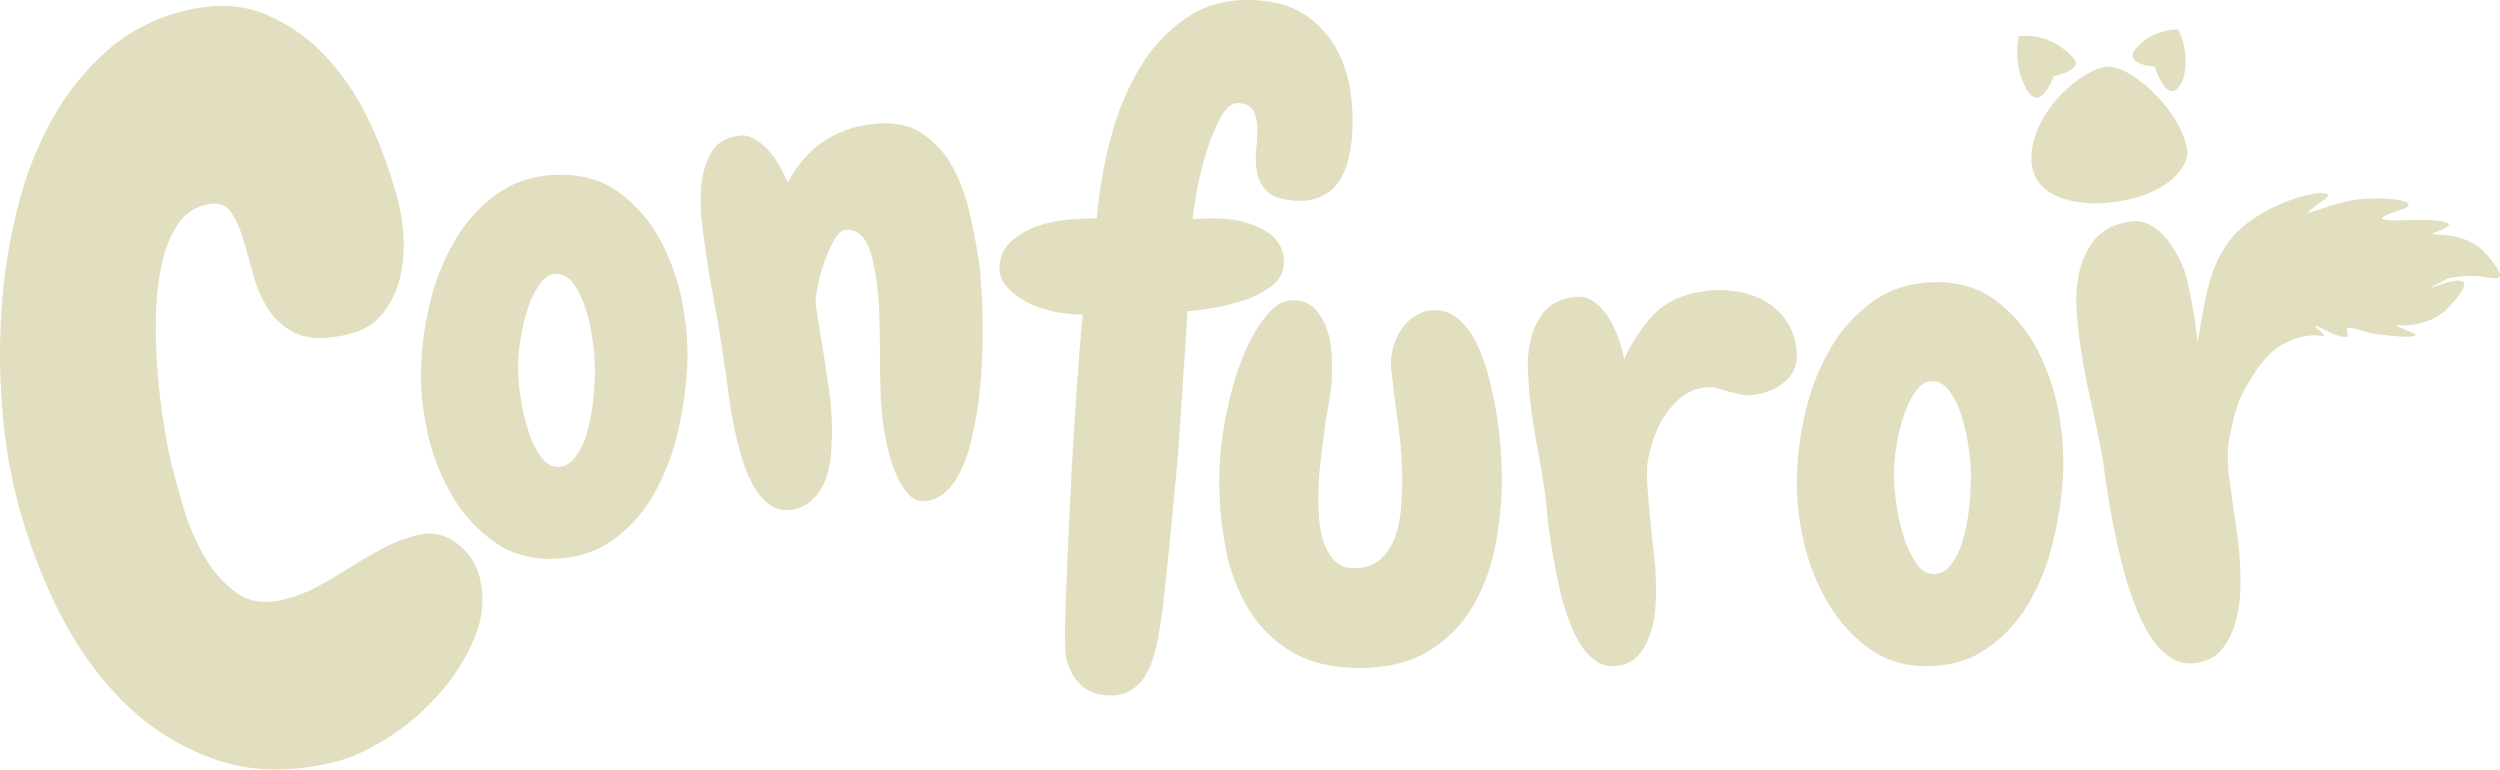
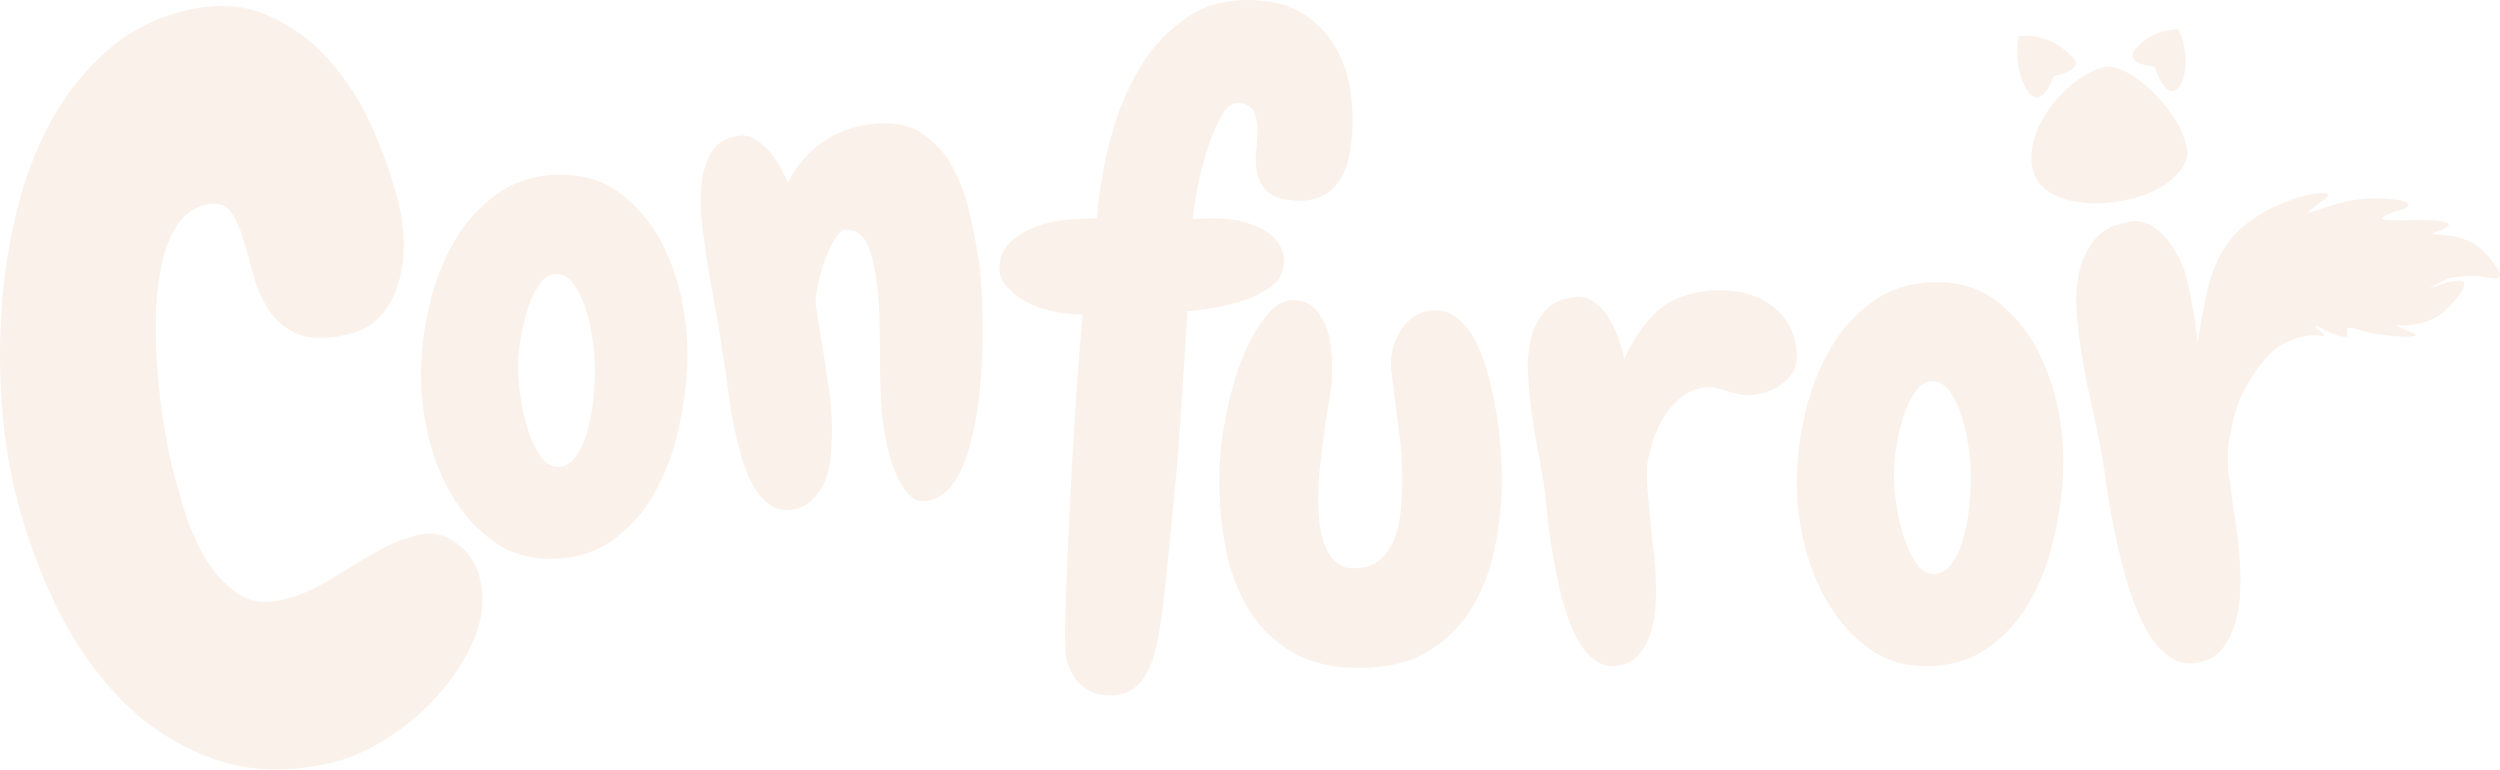
- <svg xmlns="http://www.w3.org/2000/svg" viewBox="0 0 1719.95 529.39" fill="#E2DEC0">
+ <svg xmlns="http://www.w3.org/2000/svg" viewBox="0 0 1719.95 529.39" fill="#FBF1EB">
  <path d="M274.45,140.65a124.56,124.56,0,0,1,3.28,25.93,91.51,91.51,0,0,1-3.17,26.86,61.36,61.36,0,0,1-11.81,22.91q-8.26,10-22.77,13.54-22.09,5.37-34.73.07a43.52,43.52,0,0,1-20-16.2,80.54,80.54,0,0,1-10.93-24.41q-3.63-13.47-7.15-25.33t-8.91-18.89q-5.4-7-16.74-4.29a31.72,31.72,0,0,0-19.86,14.5Q114.42,166.8,111,183a185.54,185.54,0,0,0-3.74,35.64q-.3,19.47,1.23,38.12t4.17,35.07q2.63,16.41,5.09,26.49,3.21,13.26,8.6,31.32a150.4,150.4,0,0,0,14.49,33.57,78.73,78.73,0,0,0,22,24.72q12.91,9.24,31.86,4.63a98.73,98.73,0,0,0,23.92-9.11q11.2-6.06,22.22-13.08t22.53-13.15A103.32,103.32,0,0,1,287.53,368q14.5-3.51,26.81,5.86a41.74,41.74,0,0,1,15.82,23.89q4.89,20.21-3.51,40.61a139.11,139.11,0,0,1-23.81,38.18,164.52,164.52,0,0,1-35.33,30.63q-19.94,12.85-37.6,17.14-45.43,11-82-1.83a166.4,166.4,0,0,1-64-40.6q-27.39-27.75-45.65-65.76a393.13,393.13,0,0,1-27.89-77.75,379,379,0,0,1-9-59.28A452.54,452.54,0,0,1,1.13,212a393.46,393.46,0,0,1,10.63-67.72,250.64,250.64,0,0,1,23.5-61.19,179.28,179.28,0,0,1,38.13-48Q96.19,14.87,127.76,7.2q30.9-7.5,55.5,2.9a119.6,119.6,0,0,1,42.94,31,180.57,180.57,0,0,1,30.23,47.46A311.51,311.51,0,0,1,274.45,140.65Z" />
  <path d="M378.55,384.49q-22.14,0-38.62-11.71a102,102,0,0,1-27.77-29.94,142.36,142.36,0,0,1-16.9-40.57,178.87,178.87,0,0,1-5.64-44,211.06,211.06,0,0,1,5.64-47.56A159.41,159.41,0,0,1,312.62,166a102.61,102.61,0,0,1,29.94-33q18.21-12.8,43.39-12.8,24.29,0,41.44,13.23a100.32,100.32,0,0,1,27.55,33,151.12,151.12,0,0,1,14.75,43.17,181.49,181.49,0,0,1,3,44.26,249.43,249.43,0,0,1-7.16,46.43,152.43,152.43,0,0,1-17.12,42.13,96.19,96.19,0,0,1-28.64,30.37Q402.4,384.5,378.55,384.49Zm4.34-196.12q-6.51,0-11.5,6.94a61.47,61.47,0,0,0-8.24,16.92,134.18,134.18,0,0,0-5,21,125.1,125.1,0,0,0-1.74,19.31,142.12,142.12,0,0,0,2,22.56,135.1,135.1,0,0,0,5.42,22.35,61.31,61.31,0,0,0,8.43,17q5,6.74,11.5,6.73,6.93,0,11.93-6.51a51.51,51.51,0,0,0,8-16.49A121,121,0,0,0,408,276.26a208.58,208.58,0,0,0,1.3-22.35,142.1,142.1,0,0,0-1.74-21,135.25,135.25,0,0,0-5-21.48,55.21,55.21,0,0,0-8.24-16.49Q389.39,188.37,382.89,188.37Z" />
  <path d="M637.43,344.71q-7.32,1.1-12.58-4.93a50.62,50.62,0,0,1-8.7-14.28,103.3,103.3,0,0,1-5.38-17q-1.95-8.7-2.66-13.42a221.83,221.83,0,0,1-2.33-26q-.42-13.09-.4-26.26t-.4-26.26a224.39,224.39,0,0,0-2.33-26q-.78-5.15-2.09-11.09a58,58,0,0,0-3.64-11,20,20,0,0,0-6.25-8.06,12.35,12.35,0,0,0-9.52-2.09q-3.87.59-7.66,7.5a95.83,95.83,0,0,0-6.69,15.47,126.77,126.77,0,0,0-4.5,16.9q-1.62,8.37-1,12.22,1.41,9.45,3.06,19.06t3.12,19.5l3.71,24.89q.72,7.8,1.08,16.07a147,147,0,0,1-.21,16.26,84.46,84.46,0,0,1-1.66,15.38A47.24,47.24,0,0,1,565.6,335a35.72,35.72,0,0,1-8.34,10.27,25.18,25.18,0,0,1-12.79,5.41,19.34,19.34,0,0,1-15-3.47,41.38,41.38,0,0,1-11.16-13,87.66,87.66,0,0,1-7.87-19q-3.18-10.74-5.37-21.17t-3.31-19.25q-1.1-8.82-1.87-14l-3-20.17q-2.43-16.31-5.44-32.09t-5.37-31.66q-1.29-8.58-3-21.92a121.13,121.13,0,0,1-.65-26.44,57.46,57.46,0,0,1,6.64-23.14q5.52-10,18.83-12a16.72,16.72,0,0,1,11.3,2.26A42.18,42.18,0,0,1,529,103.8a60.1,60.1,0,0,1,7.8,11.12q3.3,6.09,5.31,10.62a84.11,84.11,0,0,1,8.33-13.1,69.76,69.76,0,0,1,26.9-21.12,76.31,76.31,0,0,1,20.22-5.64q21.88-3.24,35.73,5.44a63.15,63.15,0,0,1,21.92,23.49,123.08,123.08,0,0,1,12.08,32.64q4,17.83,6.15,32.43,1.08,7.31,1.94,21.87t.65,32.37q-.21,17.81-2.2,36.74a234.75,234.75,0,0,1-6.21,34.92q-4.2,16-11.59,26.73T637.43,344.71Z" />
  <path d="M929.91,96.51a88.68,88.68,0,0,1-3.43,17.17,38.63,38.63,0,0,1-7.43,13.88,30,30,0,0,1-12.42,8.57q-7.51,2.84-18,1.76-11.91-1.2-17.13-6.55a24.2,24.2,0,0,1-6.67-12.44,50.21,50.21,0,0,1-.62-15.18c.52-5,.79-10,.81-15a28.17,28.17,0,0,0-2.38-12q-2.37-5-10-5.82-7.14-.72-12.78,9.73a135.75,135.75,0,0,0-10,24.42,220.16,220.16,0,0,0-6.6,27.39q-2.34,13.44-2.82,18.19,6.27-.3,12.07-.45a101.53,101.53,0,0,1,12.45.55,71.61,71.61,0,0,1,13.66,2.83,53.77,53.77,0,0,1,12.91,5.88,26.59,26.59,0,0,1,9.13,9.57,23.32,23.32,0,0,1,2.43,13.92q-.84,8.52-8.94,14.43a66.07,66.07,0,0,1-18.76,9.36A146.8,146.8,0,0,1,833.92,212a157.79,157.79,0,0,1-17,2.1c-1.28,21.94-5.78,93.58-8,115.74-2.13,20.9-7,76.21-10.08,96.37-1.64,9.75-4.09,33.95-16.06,45.06-5.82,5.41-12.61,8-22.44,7a28.87,28.87,0,0,1-13.5-4.5,28.33,28.33,0,0,1-8.67-9.29A41.7,41.7,0,0,1,733.38,452c-1-4.58-.6-23.42-.43-28.2.31-19.12,3.31-80.81,4.31-100.07s5.38-88.09,7.67-107.38a43.81,43.81,0,0,1-6.48-.18l-6.43-.66a81.41,81.41,0,0,1-13.66-2.83,59.14,59.14,0,0,1-15-6.56A46,46,0,0,1,691.64,196a18.07,18.07,0,0,1-3.88-13.83,24.43,24.43,0,0,1,8.7-16.87,55.65,55.65,0,0,1,17.85-9.93,84.27,84.27,0,0,1,21.13-4.32q10.9-.78,19.1-.93l.78-7.6A315.68,315.68,0,0,1,764.7,93.1,180.08,180.08,0,0,1,785,45.26a105.71,105.71,0,0,1,33.85-34.7q20.56-13,50.1-10Q887.5,2.47,900,11.65a68.08,68.08,0,0,1,19.82,22.66,86.31,86.31,0,0,1,9.47,29.76A138.07,138.07,0,0,1,929.91,96.51Z" />
  <path d="M1033.26,329.38a236.87,236.87,0,0,1-4.77,47.29,128.94,128.94,0,0,1-16.06,41.87,87.25,87.25,0,0,1-30.17,29.73q-18.88,11.28-47.08,11.28-27.78,0-46.42-11.07A84.63,84.63,0,0,1,859,419.19,125.83,125.83,0,0,1,843.42,378a240.11,240.11,0,0,1-4.55-46.86,222.56,222.56,0,0,1,6-51.67q1.29-6.93,5-19.31a154.92,154.92,0,0,1,9.54-24.3,93.84,93.84,0,0,1,13.45-20.61q7.58-8.67,16.7-8.68,8.67,0,13.88,4.77a34.14,34.14,0,0,1,8.25,11.93,54,54,0,0,1,3.9,15.19A135.88,135.88,0,0,1,916.5,253,124,124,0,0,1,915,272.5q-1.53,9.56-3.25,19.09-1.74,13-3.26,26a223.66,223.66,0,0,0-1.52,26q0,6.51.65,14.54a60.58,60.58,0,0,0,3.25,15.4,33.69,33.69,0,0,0,7.38,12.37q4.77,5,13.45,5,11.28,0,18-6.07a36.77,36.77,0,0,0,10-15.19,77.18,77.18,0,0,0,4.12-19.53q.86-10.41.87-19.09a269.38,269.38,0,0,0-2.6-37.53q-2.61-18.44-4.77-37.53a31.58,31.58,0,0,1-.44-6.07,42.3,42.3,0,0,1,8.25-24.73,31.43,31.43,0,0,1,9.54-8.46,24.74,24.74,0,0,1,12.58-3.26,24.47,24.47,0,0,1,16.93,6.73,54.61,54.61,0,0,1,12.36,17.35,129.81,129.81,0,0,1,8.24,23.92q3.24,13.24,5.21,26t2.6,24.08Q1033.26,322.89,1033.26,329.38Z" />
  <path d="M1658.49,228.36c14.77,6.07-24.29,2.36-31.72-.24-25.27-8.83-.15,8.73-19.72,2.33-5.5-1.8-9.59-5.23-13.6-6.11s10.66,8,3.33,6.69c-11.36-2-26.54,4.75-32.39,10a78.67,78.67,0,0,0-15.16,18.5c-4.27,7.12-6.76,10.59-9.69,18.83a142.5,142.5,0,0,0-4.12,15.59c-.65,2.85-3.18,12.67-2.77,21.63.48,10.42.37,9.3,1.9,19.08q1.86,15.31,4,28.94a175.17,175.17,0,0,1,2.32,21.68,170.48,170.48,0,0,1,.46,20.09,95.29,95.29,0,0,1-3.23,22.28,51.91,51.91,0,0,1-9.17,18.64q-6.3,8-17.82,9.78a24.31,24.31,0,0,1-16.3-2.82,42.34,42.34,0,0,1-13.2-12.18A93.57,93.57,0,0,1,1471.1,422a208.63,208.63,0,0,1-8.16-22.91q-3.56-12.33-6.31-24.81t-4.79-23.71q-2-11.22-3.25-20.73t-2.12-15.26q-3.42-18.27-7.63-36.71t-7.11-36.78q-1.82-11.52-3-25.88a93.72,93.72,0,0,1,1.62-27.4A54.2,54.2,0,0,1,1441,164.92q7.86-9.81,24.13-12.39a22,22,0,0,1,16.12,3.39,45.45,45.45,0,0,1,12.47,12.52,87.67,87.67,0,0,1,8.83,16.9c2.38,6.08,8.55,36.92,9.33,50.61,5.48-33,8.32-51.48,21-69.06,22.71-31.41,82.48-41,65.8-29.28-26.67,18.83,2.92,1.34,24.81-.57,25.55-2.23,42.28,2.77,28.85,7.09-25.78,8.29-9,7.78,5.6,7.28s38.25.62,20.37,7.29c-16.83,6.28,15.44-4,32.79,16.76,15.56,18.61,8.13,16.8-3.53,14.88-7.11-1.17-21.18,0-24.47,1.74-39.35,20.79,39-20.76,1.94,18.93C1664.62,232.93,1632.53,217.69,1658.49,228.36Z" />
  <path d="M1325.13,458.34q-22.14,0-38.62-11.71a102,102,0,0,1-27.77-29.94,142.69,142.69,0,0,1-16.92-40.57,178.87,178.87,0,0,1-5.64-44,211.77,211.77,0,0,1,5.64-47.51,159.69,159.69,0,0,1,17.35-44.69,102.61,102.61,0,0,1,29.94-33q18.21-12.79,43.39-12.8,24.29,0,41.44,13.23a100.32,100.32,0,0,1,27.55,33,151.28,151.28,0,0,1,14.77,43.09,181.49,181.49,0,0,1,3,44.26,249.43,249.43,0,0,1-7.16,46.43A152.23,152.23,0,0,1,1395,416.22a96.19,96.19,0,0,1-28.64,30.37Q1349,458.35,1325.13,458.34Zm4.34-196.12q-6.51,0-11.5,6.94a61.21,61.21,0,0,0-8.25,16.92,134.18,134.18,0,0,0-5,21,126.35,126.35,0,0,0-1.74,19.31,142.12,142.12,0,0,0,2,22.56,135.1,135.1,0,0,0,5.42,22.35,61.32,61.32,0,0,0,8.46,16.93q5,6.74,11.5,6.73,6.93,0,11.93-6.51a51.51,51.51,0,0,0,8-16.49,120,120,0,0,0,4.34-21.91,206,206,0,0,0,1.3-22.35,142.1,142.1,0,0,0-1.74-21,135.25,135.25,0,0,0-5-21.48,55.21,55.21,0,0,0-8.24-16.49q-5-6.51-11.48-6.51Z" />
  <path d="M1208.38,271.3a26.22,26.22,0,0,1-10.66.16c-3.06-.66-6.11-1.41-9.17-2.24q-4.17-1.28-8.29-2.35a19.44,19.44,0,0,0-8.91-.05,31.36,31.36,0,0,0-15,6.69,54.6,54.6,0,0,0-11,12.44,71.92,71.92,0,0,0-7.68,15.83,94.93,94.93,0,0,0-4.23,16.75,95.85,95.85,0,0,0-.06,16.25q.63,10.83,2.09,23.12,1.08,12.8,2.45,24.19a146.14,146.14,0,0,1,1.27,18.1,143.47,143.47,0,0,1-.23,16.72,79.59,79.59,0,0,1-3.36,18.43,43.09,43.09,0,0,1-8.2,15.22q-5.48,6.45-15.12,7.59a20.22,20.22,0,0,1-13.47-2.84,35.39,35.39,0,0,1-10.55-10.52,78.06,78.06,0,0,1-8.16-16.16,173.52,173.52,0,0,1-6.09-19.3q-2.58-10.36-4.49-20.83t-3.26-19.87q-1.37-9.39-2.07-17.34t-1.3-12.75q-2.28-15.3-5.23-30.76t-4.8-30.81q-1.15-9.64-1.69-21.61a78.08,78.08,0,0,1,2.18-22.74,45.12,45.12,0,0,1,9.56-18.72q6.84-7.92,20.45-9.57a18.34,18.34,0,0,1,13.3,3.31,37.81,37.81,0,0,1,10,10.82,72.93,72.93,0,0,1,6.83,14.32,98.82,98.82,0,0,1,3.92,14.22q8.49-18.36,20.37-30.7t32.84-15.72a78.33,78.33,0,0,1,21.08-.51,60.59,60.59,0,0,1,19.81,5.65,45.66,45.66,0,0,1,15.75,12.58,41.5,41.5,0,0,1,8.39,19.92q2.55,14-5.77,22.5T1208.38,271.3Z" />
  <path d="M1504.77,103.26c1.73,11.29-14.08,32.37-54.44,36.24-20.49,2-53.22-2.67-52.78-31,.5-32.23,35.13-61.39,52.19-62.62C1465.92,44.75,1500.57,75.86,1504.77,103.26Z" />
  <path d="M1388.84,25.08S1384.35,43.35,1394,61s18.94-8.55,18.94-8.55,19.82-4.22,14.3-11.5C1421.4,33.31,1405.82,22.12,1388.84,25.08Z" />
  <path d="M1498.66,20.27s-18.14-.72-29.59,13.68c-8.29,10.43,13.32,11.92,13.32,11.92s6.51,21.32,14.57,15.92C1504.37,56.81,1506.58,36.25,1498.66,20.27Z" />
</svg>
